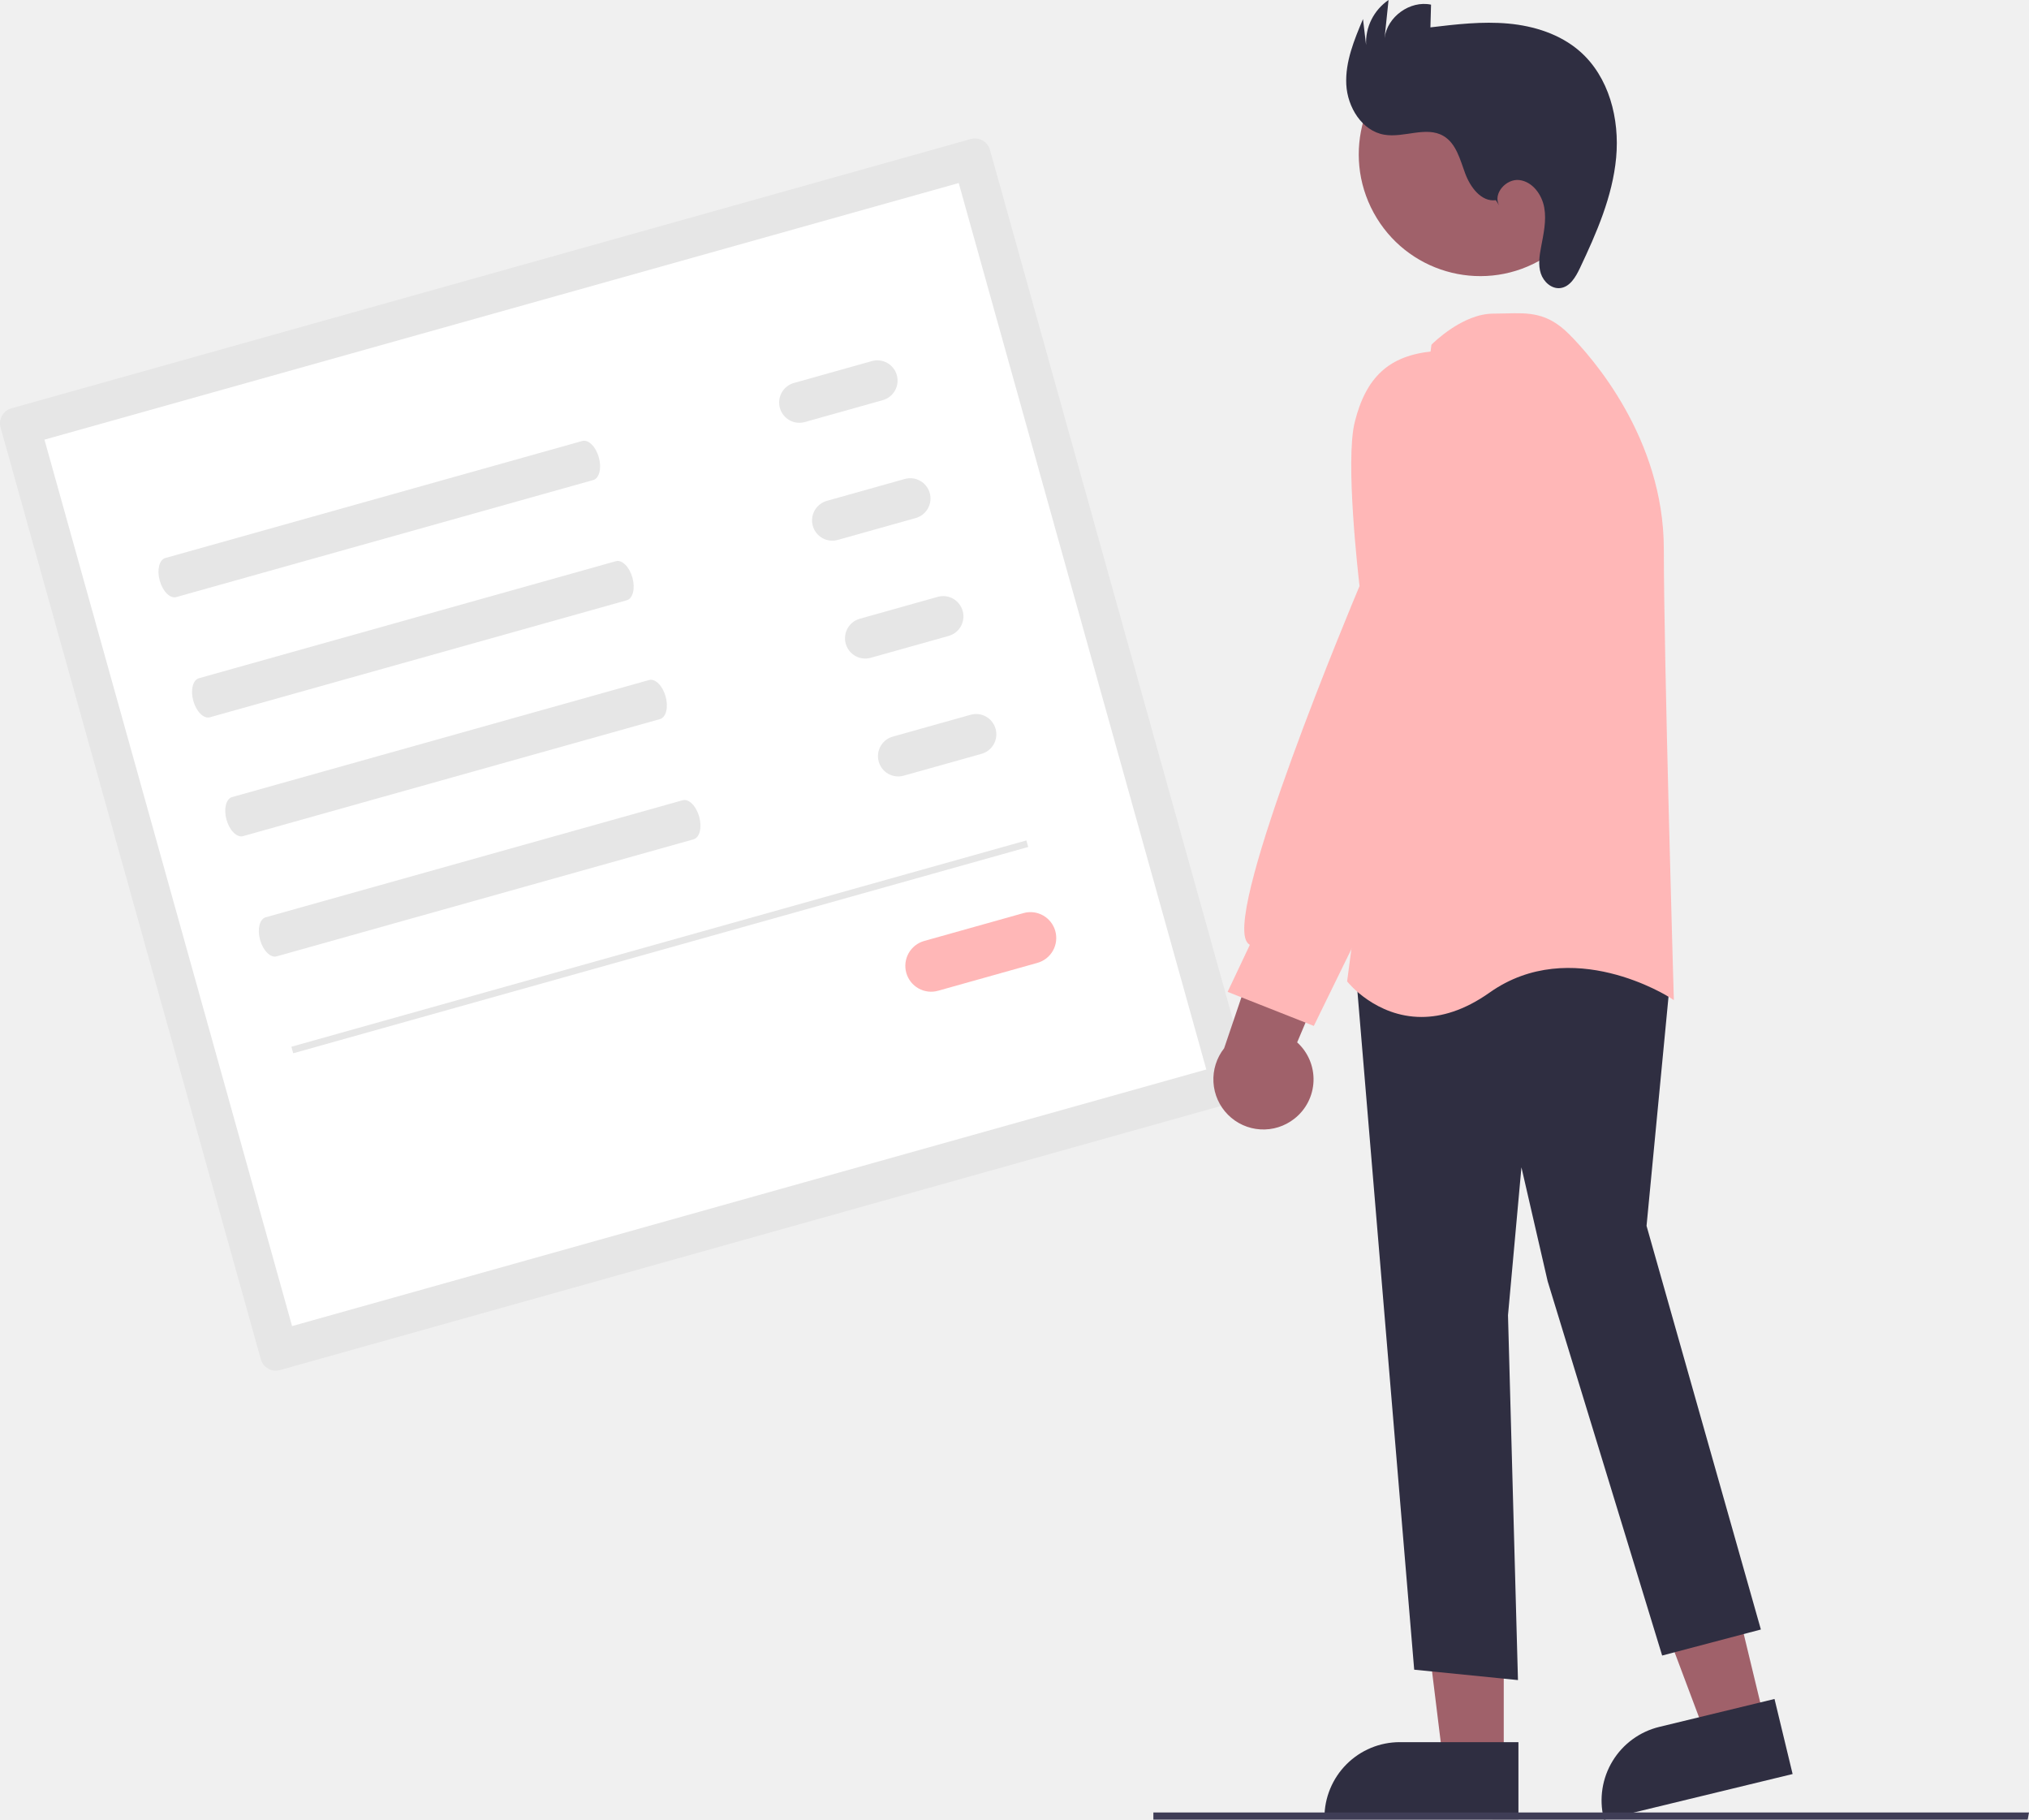
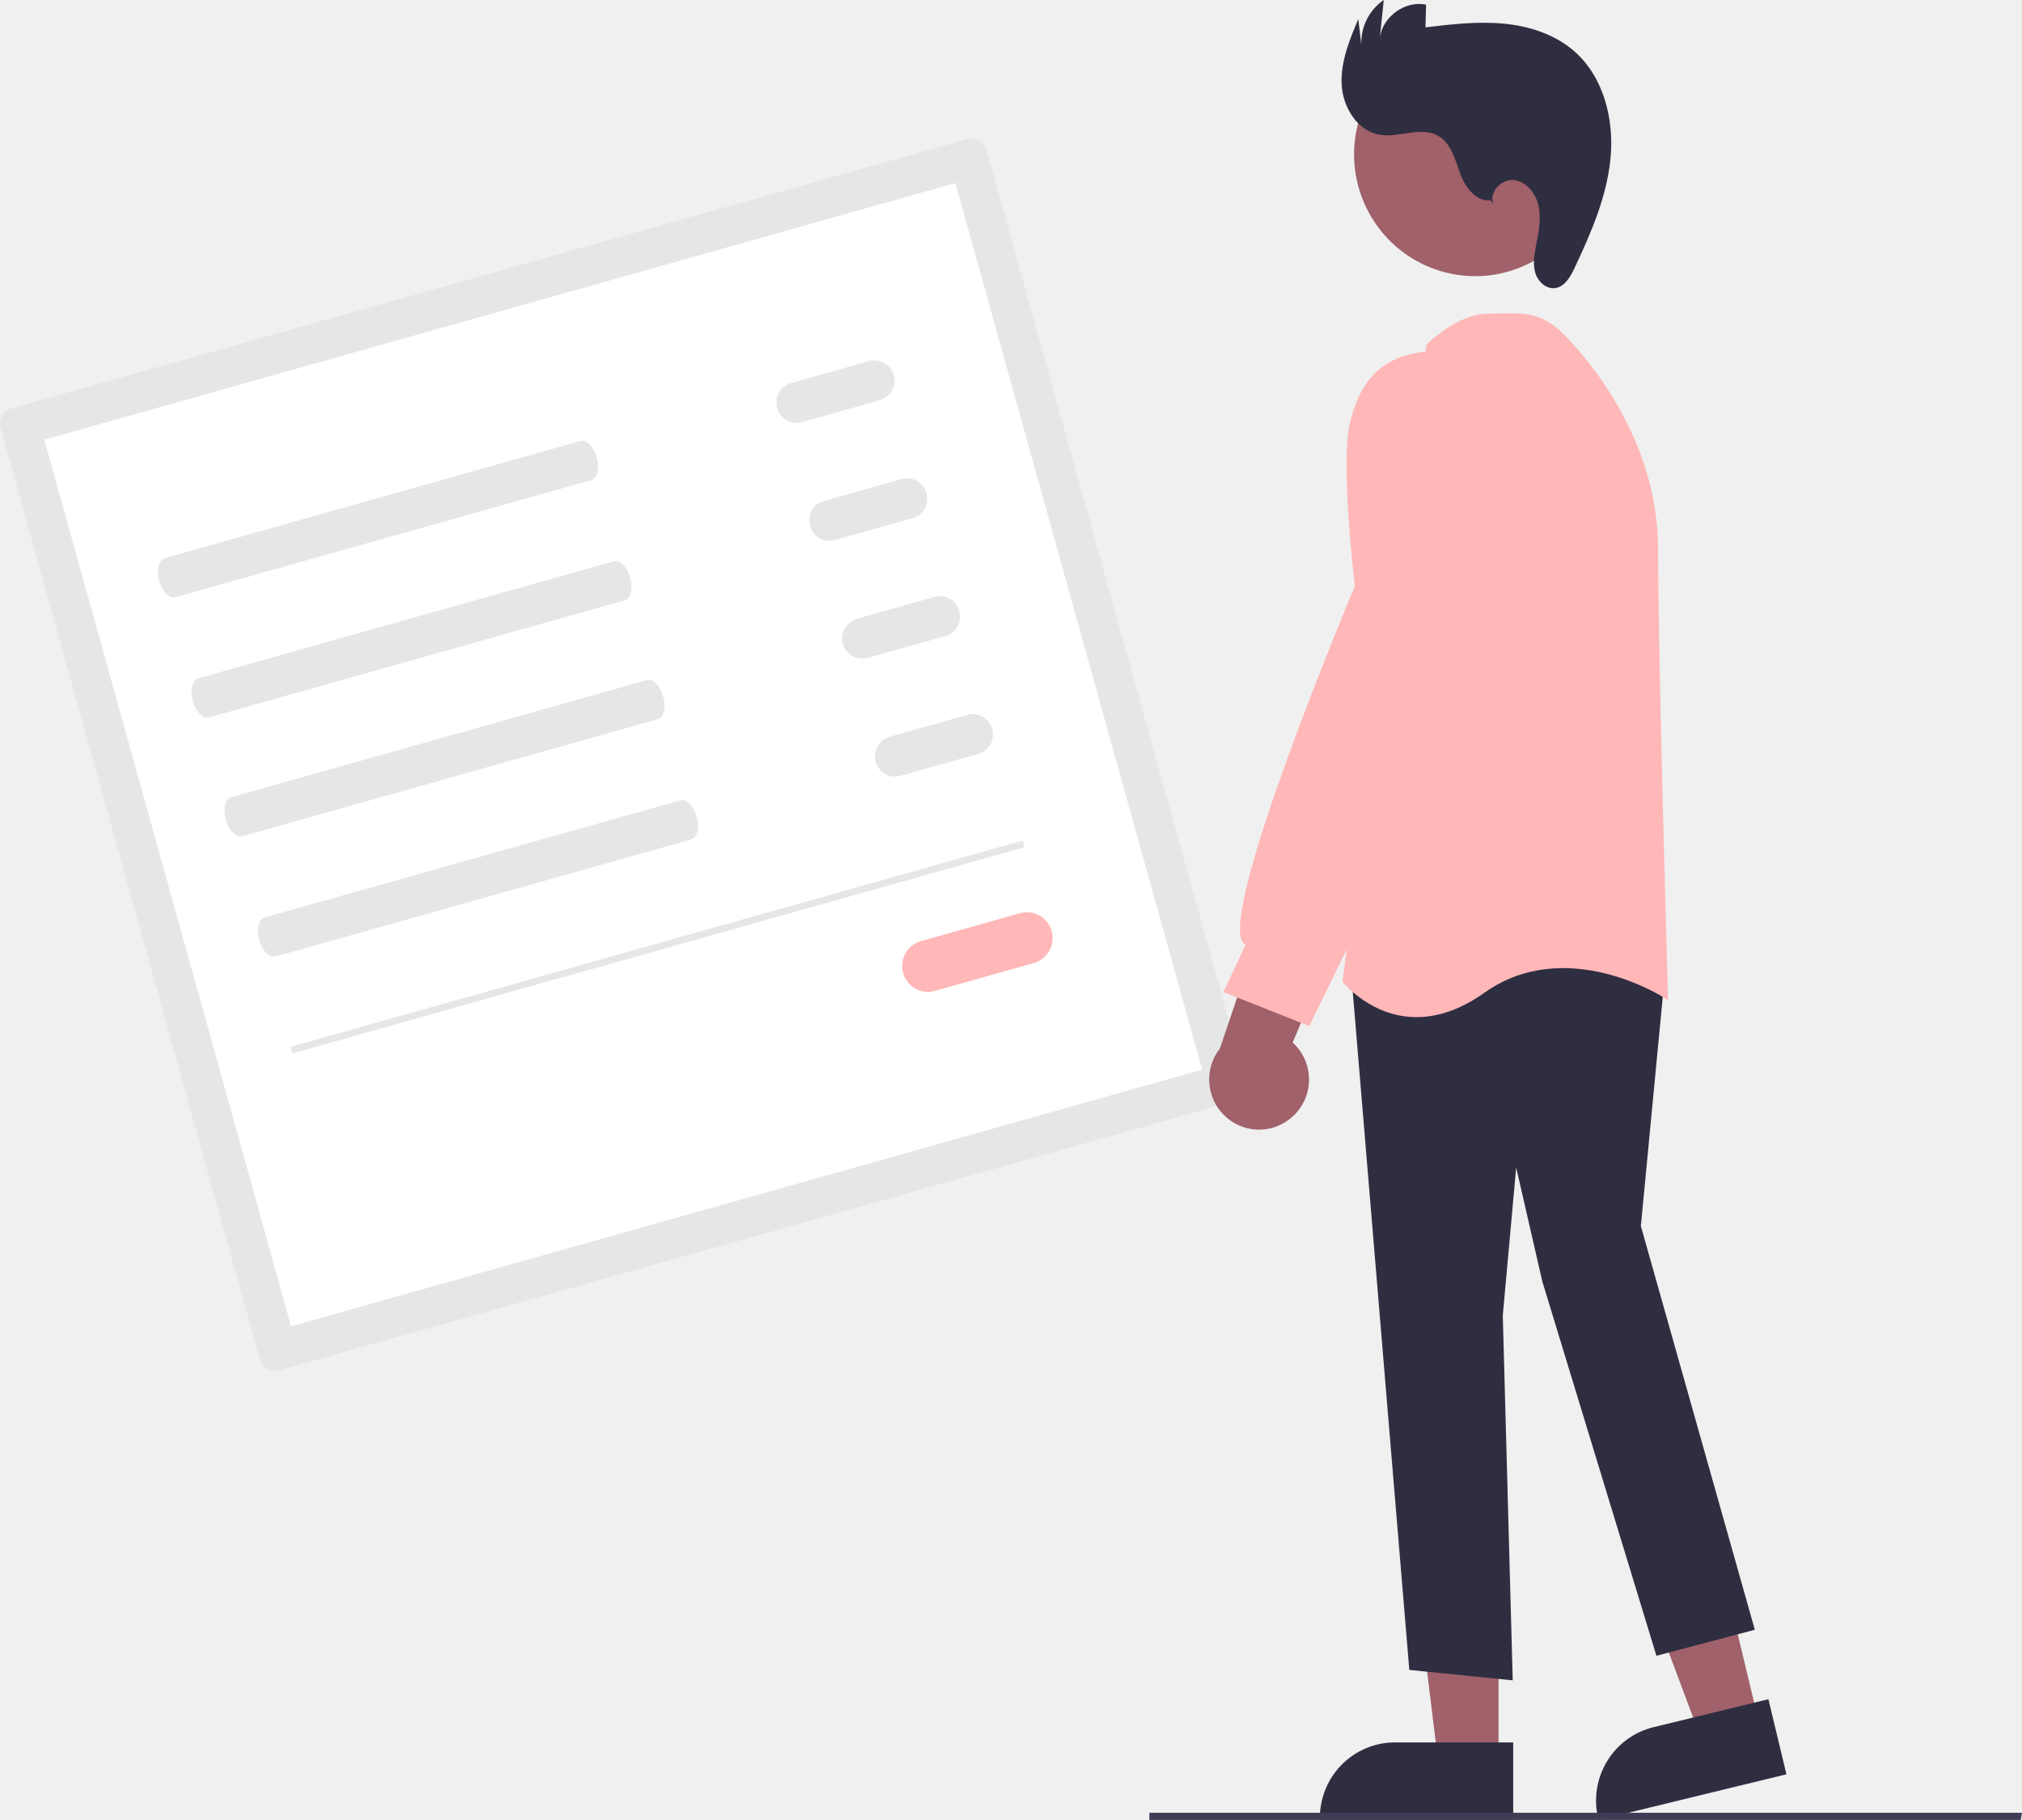
- <svg xmlns="http://www.w3.org/2000/svg" width="300" height="269" viewBox="0 0 300 269" fill="none">
+ <svg xmlns="http://www.w3.org/2000/svg" width="190" height="171" viewBox="0 0 190 171" fill="none">
  <g clip-path="url(#clip0_261_382)">
-     <path d="M1.68 60.36C1.093 60.526 0.595 60.918 0.296 61.451C-0.003 61.984 -0.079 62.615 0.085 63.204L38.564 200.932C38.729 201.52 39.121 202.019 39.653 202.319C40.184 202.619 40.813 202.695 41.401 202.531L183.255 162.722C183.842 162.557 184.34 162.164 184.639 161.631C184.939 161.098 185.015 160.468 184.851 159.879L146.372 22.151C146.206 21.562 145.815 21.063 145.283 20.763C144.751 20.464 144.122 20.387 143.534 20.552L1.68 60.36Z" fill="#E6E6E6" />
-     <path d="M43.184 196.028L178.362 158.093L141.752 27.056L6.574 64.991L43.184 196.028Z" fill="white" />
-     <path d="M24.447 82.488C23.545 82.741 23.173 84.242 23.618 85.835C24.062 87.427 25.158 88.516 26.06 88.263L87.713 70.962C88.615 70.709 88.987 69.207 88.542 67.615C88.097 66.022 87.001 64.933 86.099 65.186L24.447 82.488Z" fill="#E6E6E6" />
-     <path d="M29.411 100.259C28.509 100.512 28.138 102.014 28.582 103.606C29.027 105.198 30.123 106.288 31.025 106.035L92.678 88.733C93.579 88.48 93.951 86.978 93.507 85.386C93.062 83.794 91.966 82.704 91.064 82.957L29.411 100.259Z" fill="#E6E6E6" />
-     <path d="M34.32 117.826C33.418 118.079 33.046 119.58 33.491 121.172C33.936 122.765 35.031 123.854 35.933 123.601L97.586 106.299C98.488 106.046 98.86 104.545 98.415 102.953C97.97 101.36 96.874 100.271 95.972 100.524L34.32 117.826Z" fill="#E6E6E6" />
-     <path d="M39.284 135.597C38.383 135.85 38.011 137.352 38.456 138.944C38.9 140.536 39.996 141.626 40.898 141.373L102.551 124.071C103.453 123.818 103.824 122.316 103.38 120.724C102.935 119.132 101.839 118.042 100.937 118.295L39.284 135.597Z" fill="#E6E6E6" />
-     <path d="M117.388 56.611C117.009 56.717 116.655 56.897 116.345 57.14C116.036 57.383 115.777 57.685 115.584 58.028C115.391 58.372 115.268 58.75 115.221 59.141C115.174 59.532 115.204 59.929 115.31 60.309C115.416 60.688 115.596 61.043 115.839 61.353C116.082 61.663 116.383 61.922 116.726 62.115C117.069 62.308 117.446 62.431 117.837 62.478C118.227 62.524 118.623 62.493 119.002 62.387L130.527 59.152C131.291 58.938 131.939 58.428 132.328 57.735C132.717 57.041 132.816 56.222 132.602 55.456C132.388 54.69 131.879 54.041 131.187 53.651C130.496 53.261 129.678 53.162 128.914 53.377L117.388 56.611Z" fill="#E6E6E6" />
-     <path d="M122.255 74.038C121.876 74.144 121.522 74.323 121.213 74.567C120.903 74.81 120.644 75.112 120.452 75.455C120.259 75.798 120.135 76.177 120.088 76.568C120.041 76.959 120.071 77.356 120.177 77.735C120.283 78.115 120.463 78.47 120.706 78.78C120.949 79.09 121.25 79.348 121.593 79.541C121.936 79.734 122.313 79.858 122.704 79.904C123.094 79.951 123.49 79.92 123.869 79.814L135.394 76.579C136.159 76.365 136.807 75.855 137.196 75.162C137.585 74.468 137.683 73.649 137.469 72.883C137.255 72.117 136.746 71.467 136.055 71.078C135.363 70.688 134.545 70.589 133.781 70.803L122.255 74.038Z" fill="#E6E6E6" />
-     <path d="M127.125 91.465C126.746 91.571 126.393 91.751 126.084 91.994C125.775 92.237 125.516 92.539 125.324 92.882C125.131 93.225 125.008 93.603 124.961 93.995C124.914 94.385 124.944 94.782 125.05 95.161C125.156 95.54 125.336 95.895 125.578 96.205C125.821 96.514 126.122 96.773 126.465 96.966C126.807 97.159 127.184 97.283 127.574 97.33C127.965 97.377 128.36 97.347 128.738 97.24L140.264 94.006C141.028 93.791 141.676 93.281 142.065 92.588C142.454 91.895 142.553 91.075 142.339 90.309C142.125 89.543 141.616 88.894 140.924 88.504C140.233 88.114 139.415 88.016 138.65 88.23L127.125 91.465Z" fill="#E6E6E6" />
-     <path d="M131.995 108.892C131.231 109.107 130.584 109.617 130.196 110.31C129.808 111.003 129.71 111.822 129.923 112.587C130.137 113.352 130.645 114.001 131.336 114.391C132.027 114.781 132.844 114.881 133.608 114.667L145.134 111.433C145.897 111.218 146.544 110.707 146.933 110.015C147.321 109.322 147.419 108.502 147.205 107.737C146.991 106.972 146.483 106.323 145.792 105.933C145.101 105.543 144.284 105.444 143.52 105.657L131.995 108.892Z" fill="#E6E6E6" />
-     <path d="M136.646 139.098C136.164 139.233 135.712 139.462 135.318 139.771C134.924 140.081 134.594 140.466 134.348 140.904C134.102 141.341 133.945 141.823 133.885 142.321C133.825 142.82 133.864 143.326 133.999 143.809C134.134 144.293 134.363 144.745 134.672 145.14C134.982 145.535 135.366 145.864 135.803 146.11C136.24 146.356 136.721 146.514 137.218 146.573C137.716 146.633 138.22 146.593 138.702 146.457L153.389 142.336C154.362 142.063 155.188 141.413 155.684 140.53C156.179 139.646 156.305 138.602 156.032 137.626C155.759 136.65 155.111 135.823 154.23 135.326C153.348 134.829 152.306 134.703 151.332 134.977L136.646 139.098Z" fill="#FFB7B7" />
-     <path d="M151.759 124.235L43.084 154.732L43.355 155.701L152.03 125.203L151.759 124.235Z" fill="#E6E6E6" />
-     <path d="M260.923 254.4L252.207 256.512L239.932 223.824L252.796 220.707L260.923 254.4Z" fill="#A0616A" />
-     <path d="M237.169 269L237.11 268.756C236.419 265.878 236.896 262.843 238.435 260.317C239.974 257.791 242.45 255.98 245.32 255.281L262.373 251.149L265.049 262.245L237.169 269Z" fill="#2F2E41" />
-     <path d="M222.338 260.352L213.371 260.351L209.105 225.688L222.34 225.688L222.338 260.352Z" fill="#A0616A" />
-     <path d="M224.51 268.948L195.826 268.947V268.696C195.826 265.735 197 262.896 199.089 260.802C201.178 258.708 204.011 257.532 206.965 257.532H206.966L224.51 257.533L224.51 268.948Z" fill="#2F2E41" />
-     <path d="M209.097 246.819L200.391 142.826L236.432 136.167L236.574 136.142L247.123 142.938L243.452 181.21L260.357 240.88L245.76 244.729L228.828 189.39L224.953 172.561L222.967 194.429L224.441 248.357L209.097 246.819Z" fill="#2F2E41" />
-     <path d="M199.275 145.184L199.18 145.063L211.634 51.08L211.65 50.957L211.738 50.869C211.922 50.685 216.285 46.363 220.774 46.363C221.422 46.363 222.039 46.347 222.631 46.332C226.066 46.242 228.779 46.171 232.003 49.403C235.289 52.695 246.007 64.717 246.007 81.183C246.007 97.12 247.455 146.648 247.47 147.146L247.491 147.846L246.905 147.464C246.761 147.371 232.344 138.171 220.253 146.723C216.475 149.396 213.08 150.333 210.178 150.333C203.422 150.333 199.333 145.258 199.275 145.184Z" fill="#FFB7B7" />
-     <path d="M227.485 38.609C236.19 33.84 239.39 22.901 234.631 14.175C229.872 5.45 218.957 2.244 210.251 7.013C201.546 11.783 198.346 22.722 203.105 31.447C207.864 40.172 218.779 43.379 227.485 38.609Z" fill="#A0616A" />
-     <path d="M191.367 165.382C192.216 164.722 192.912 163.883 193.403 162.925C193.895 161.966 194.17 160.911 194.211 159.834C194.252 158.758 194.056 157.685 193.639 156.692C193.221 155.699 192.591 154.81 191.793 154.087L201.995 129.97L188.637 132.434L180.997 154.958C179.875 156.382 179.312 158.168 179.417 159.98C179.521 161.791 180.284 163.501 181.562 164.786C182.84 166.071 184.544 166.841 186.351 166.951C188.158 167.061 189.943 166.503 191.367 165.382Z" fill="#A0616A" />
-     <path d="M181.512 146.622L184.797 139.671C184.594 139.549 184.426 139.375 184.312 139.167C181.242 133.836 199.782 89.565 201.017 86.629C200.829 85.031 198.883 68.107 200.306 62.402C201.981 55.687 205.421 52.557 211.807 51.937C218.85 51.274 220.75 60.86 220.768 60.957L220.775 85.599L212.692 113.965L194.258 151.654L181.512 146.622Z" fill="#FFB7B7" />
-     <path d="M221.164 29.594C219.01 29.875 217.386 27.667 216.633 25.625C215.879 23.584 215.305 21.208 213.433 20.105C210.875 18.599 207.602 20.41 204.677 19.913C201.374 19.352 199.226 15.844 199.057 12.49C198.889 9.136 200.221 5.91 201.527 2.818L201.984 6.661C201.923 5.359 202.196 4.062 202.778 2.896C203.36 1.73 204.23 0.733 205.306 0L204.718 5.639C205.087 2.48 208.483 0.032 211.588 0.687L211.496 4.046C215.311 3.592 219.16 3.136 222.986 3.483C226.813 3.829 230.667 5.043 233.567 7.568C237.905 11.347 239.49 17.568 238.958 23.303C238.426 29.039 236.064 34.427 233.601 39.632C232.982 40.942 232.125 42.42 230.689 42.586C229.398 42.736 228.217 41.655 227.816 40.416C227.415 39.178 227.61 37.832 227.851 36.553C228.214 34.619 228.671 32.643 228.33 30.706C227.989 28.769 226.598 26.854 224.65 26.617C222.701 26.38 220.707 28.612 221.644 30.34L221.164 29.594Z" fill="#2F2E41" />
-     <path d="M299.809 268.988H170.533V267.93H300.001L299.809 268.988Z" fill="#3F3D56" />
+     <path d="M1.064 38.371C0.692 38.476 0.377 38.725 0.187 39.064C-0.002 39.403 -0.05 39.804 0.054 40.178L24.424 127.73C24.528 128.104 24.776 128.422 25.113 128.612C25.45 128.803 25.848 128.851 26.221 128.747L116.061 103.441C116.433 103.336 116.749 103.086 116.938 102.747C117.128 102.408 117.176 102.008 117.072 101.633L92.702 14.081C92.597 13.707 92.349 13.39 92.013 13.199C91.676 13.009 91.277 12.96 90.905 13.065L1.064 38.371Z" fill="#E6E6E6" />
+     <path d="M27.35 124.613L112.963 100.498L89.777 17.199L4.164 41.314L27.35 124.613Z" fill="white" />
+     <path d="M15.482 52.437C14.911 52.598 14.675 53.552 14.957 54.564C15.239 55.577 15.933 56.269 16.504 56.108L55.55 45.11C56.122 44.949 56.357 43.994 56.075 42.982C55.794 41.97 55.1 41.277 54.529 41.438L15.482 52.437Z" fill="#E6E6E6" />
+     <path d="M18.626 63.734C18.055 63.895 17.82 64.849 18.102 65.861C18.383 66.873 19.077 67.566 19.648 67.405L58.695 56.407C59.266 56.246 59.502 55.291 59.22 54.279C58.938 53.267 58.244 52.574 57.673 52.735L18.626 63.734Z" fill="#E6E6E6" />
+     <path d="M21.736 74.901C21.165 75.061 20.929 76.016 21.211 77.028C21.493 78.04 22.187 78.733 22.758 78.572L61.804 67.574C62.376 67.413 62.611 66.458 62.329 65.446C62.048 64.434 61.354 63.741 60.782 63.902L21.736 74.901Z" fill="#E6E6E6" />
+     <path d="M24.88 86.198C24.309 86.358 24.074 87.313 24.355 88.325C24.637 89.337 25.331 90.03 25.902 89.869L64.949 78.871C65.52 78.71 65.756 77.755 65.474 76.743C65.192 75.731 64.498 75.038 63.927 75.199L24.88 86.198Z" fill="#E6E6E6" />
+     <path d="M74.345 35.987C74.105 36.054 73.881 36.169 73.685 36.323C73.489 36.478 73.325 36.67 73.203 36.888C73.081 37.106 73.002 37.346 72.973 37.595C72.943 37.844 72.962 38.096 73.029 38.337C73.096 38.579 73.21 38.804 73.364 39.001C73.518 39.198 73.709 39.363 73.926 39.486C74.143 39.608 74.382 39.687 74.629 39.716C74.877 39.746 75.127 39.726 75.367 39.659L82.667 37.602C83.151 37.466 83.561 37.142 83.808 36.701C84.054 36.261 84.116 35.74 83.981 35.253C83.845 34.766 83.523 34.353 83.085 34.105C82.647 33.857 82.129 33.795 81.645 33.931L74.345 35.987Z" fill="#E6E6E6" />
+     <path d="M77.429 47.065C77.189 47.133 76.965 47.247 76.769 47.401C76.573 47.556 76.409 47.748 76.287 47.966C76.165 48.184 76.086 48.425 76.057 48.673C76.027 48.922 76.046 49.174 76.113 49.416C76.18 49.657 76.294 49.882 76.448 50.079C76.602 50.276 76.793 50.441 77.01 50.564C77.227 50.686 77.466 50.765 77.713 50.794C77.961 50.824 78.211 50.804 78.451 50.737L85.751 48.681C86.235 48.544 86.645 48.22 86.891 47.779C87.138 47.339 87.2 46.818 87.065 46.331C86.929 45.844 86.607 45.431 86.169 45.183C85.731 44.935 85.213 44.873 84.729 45.009L77.429 47.065Z" fill="#E6E6E6" />
+     <path d="M80.513 58.142C80.273 58.21 80.049 58.324 79.853 58.479C79.658 58.633 79.494 58.825 79.372 59.044C79.25 59.262 79.172 59.502 79.142 59.751C79.113 59.999 79.132 60.251 79.199 60.492C79.266 60.733 79.38 60.959 79.534 61.156C79.687 61.352 79.878 61.517 80.095 61.64C80.312 61.762 80.551 61.841 80.798 61.871C81.045 61.901 81.295 61.881 81.535 61.814L88.835 59.758C89.319 59.621 89.729 59.297 89.975 58.857C90.222 58.416 90.284 57.895 90.148 57.408C90.013 56.921 89.691 56.508 89.253 56.26C88.815 56.013 88.297 55.95 87.813 56.086L80.513 58.142Z" fill="#E6E6E6" />
+     <path d="M83.597 69.221C83.113 69.358 82.704 69.682 82.458 70.122C82.212 70.563 82.15 71.084 82.285 71.57C82.421 72.057 82.742 72.469 83.18 72.717C83.618 72.965 84.135 73.028 84.619 72.892L91.918 70.836C92.402 70.7 92.812 70.375 93.058 69.935C93.303 69.494 93.366 68.974 93.23 68.487C93.095 68.001 92.773 67.588 92.335 67.34C91.898 67.092 91.38 67.029 90.896 67.165L83.597 69.221Z" fill="#E6E6E6" />
+     <path d="M86.542 88.423C86.236 88.508 85.95 88.654 85.7 88.851C85.451 89.048 85.242 89.292 85.086 89.571C84.93 89.849 84.831 90.155 84.793 90.472C84.755 90.789 84.779 91.11 84.865 91.418C84.95 91.725 85.095 92.013 85.291 92.263C85.487 92.514 85.731 92.724 86.007 92.88C86.284 93.037 86.589 93.137 86.904 93.175C87.219 93.213 87.538 93.188 87.844 93.101L97.145 90.481C97.762 90.308 98.285 89.894 98.599 89.333C98.913 88.771 98.992 88.107 98.819 87.487C98.647 86.867 98.236 86.341 97.678 86.025C97.12 85.709 96.46 85.629 95.843 85.803L86.542 88.423Z" fill="#FFB7B7" />
+     <path d="M96.115 78.974L27.287 98.361L27.458 98.977L96.286 79.59L96.115 78.974Z" fill="#E6E6E6" />
+     <path d="M165.251 161.719L159.731 163.062L151.957 142.282L160.104 140.301L165.251 161.719Z" fill="#A0616A" />
+     <path d="M150.208 171L150.171 170.845C149.733 169.015 150.035 167.086 151.01 165.48C151.984 163.874 153.553 162.723 155.37 162.279L166.17 159.652L167.865 166.706L150.208 171Z" fill="#2F2E41" />
+     <path d="M140.814 165.503L135.135 165.502L132.434 143.467L140.815 143.467L140.814 165.503Z" fill="#A0616A" />
+     <path d="M142.19 170.967L124.023 170.966V170.807C124.023 168.924 124.767 167.119 126.09 165.788C127.413 164.458 129.207 163.71 131.078 163.71H131.079L142.19 163.71L142.19 170.967Z" fill="#2F2E41" />
+     <path d="M132.428 156.9L126.914 90.793L149.74 86.56L149.83 86.544L156.512 90.864L154.186 115.194L164.893 153.125L155.648 155.572L144.924 120.393L142.47 109.695L141.212 123.596L142.146 157.878L132.428 156.9Z" fill="#2F2E41" />
+     <path d="M126.207 92.291L126.146 92.215L134.034 32.471L134.045 32.393L134.1 32.337C134.216 32.22 136.98 29.473 139.823 29.473C140.234 29.473 140.624 29.462 140.999 29.452C143.174 29.396 144.893 29.35 146.935 31.405C149.015 33.498 155.804 41.14 155.804 51.607C155.804 61.738 156.721 93.222 156.73 93.539L156.743 93.983L156.373 93.741C156.281 93.682 147.151 87.833 139.493 93.27C137.1 94.969 134.95 95.565 133.112 95.565C128.834 95.565 126.243 92.338 126.207 92.291Z" fill="#FFB7B7" />
+     <path d="M144.073 24.544C149.587 21.512 151.613 14.558 148.599 9.011C145.585 3.465 138.672 1.427 133.159 4.458C127.645 7.49 125.619 14.444 128.633 19.991C131.647 25.537 138.56 27.576 144.073 24.544Z" fill="#A0616A" />
+     <path d="M121.199 105.131C121.737 104.712 122.178 104.178 122.489 103.569C122.8 102.96 122.975 102.289 123.001 101.605C123.026 100.92 122.903 100.238 122.638 99.607C122.374 98.976 121.975 98.411 121.469 97.951L127.931 82.62L119.471 84.186L114.632 98.505C113.921 99.41 113.565 100.546 113.631 101.697C113.697 102.849 114.18 103.936 114.99 104.752C115.799 105.569 116.878 106.059 118.023 106.129C119.167 106.199 120.297 105.844 121.199 105.131Z" fill="#A0616A" />
+     <path d="M114.957 93.206L117.038 88.787C116.909 88.71 116.803 88.599 116.73 88.467C114.786 85.078 126.528 56.936 127.311 55.069C127.191 54.054 125.959 43.295 126.86 39.669C127.921 35.4 130.099 33.41 134.144 33.016C138.604 32.595 139.808 38.688 139.819 38.75L139.823 54.415L134.704 72.447L123.03 96.405L114.957 93.206Z" fill="#FFB7B7" />
+     <path d="M140.07 18.813C138.707 18.991 137.678 17.587 137.201 16.29C136.724 14.992 136.36 13.482 135.174 12.781C133.554 11.823 131.481 12.975 129.629 12.659C127.537 12.302 126.176 10.072 126.07 7.94C125.963 5.808 126.806 3.757 127.634 1.792L127.923 4.234C127.884 3.406 128.057 2.582 128.426 1.841C128.794 1.1 129.346 0.466 130.027 0L129.655 3.584C129.888 1.576 132.039 0.02 134.006 0.436L133.947 2.572C136.364 2.283 138.801 1.994 141.225 2.214C143.648 2.434 146.089 3.206 147.926 4.811C150.673 7.213 151.677 11.168 151.34 14.814C151.003 18.46 149.507 21.885 147.948 25.194C147.555 26.026 147.013 26.966 146.103 27.072C145.285 27.167 144.537 26.48 144.283 25.692C144.029 24.905 144.153 24.049 144.305 23.236C144.535 22.007 144.825 20.751 144.609 19.519C144.393 18.288 143.512 17.071 142.278 16.92C141.044 16.769 139.781 18.188 140.375 19.287L140.07 18.813Z" fill="#2F2E41" />
+     <path d="M189.879 170.993H108.004V170.32H190L189.879 170.993Z" fill="#3F3D56" />
  </g>
  <defs>
    <clipPath id="clip0_261_382">
-       <rect width="300" height="269" fill="white" />
+       <rect width="190" height="171" fill="white" />
    </clipPath>
  </defs>
</svg>
